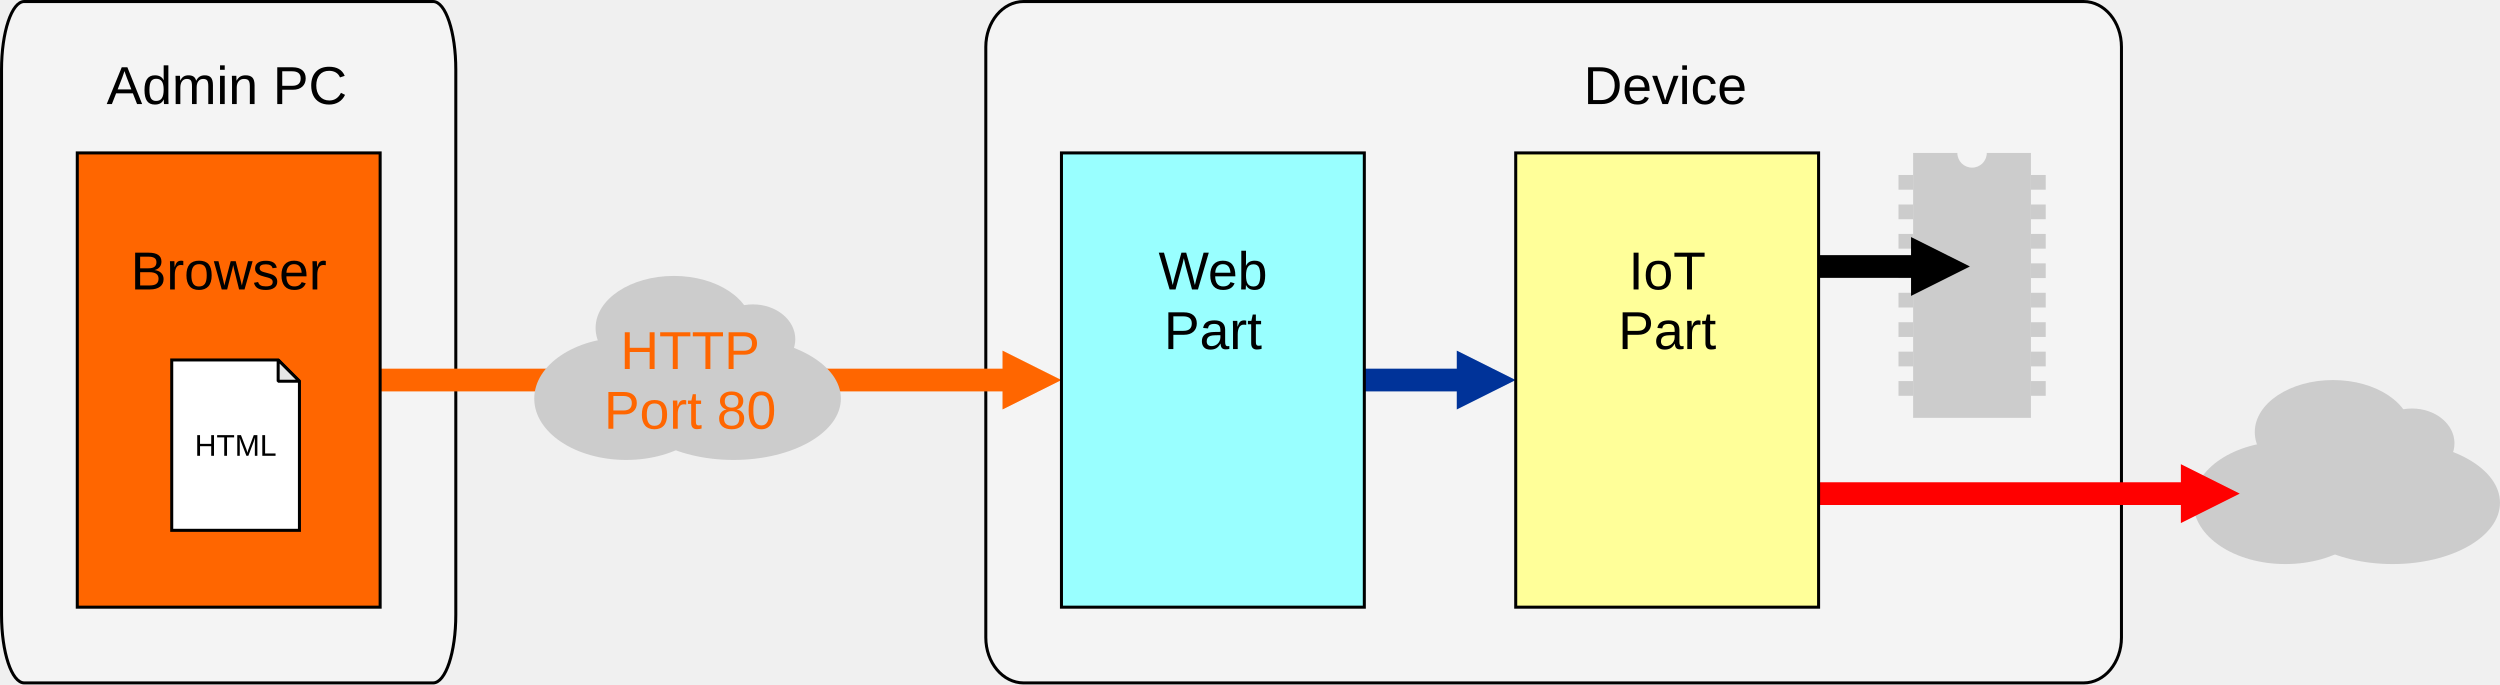
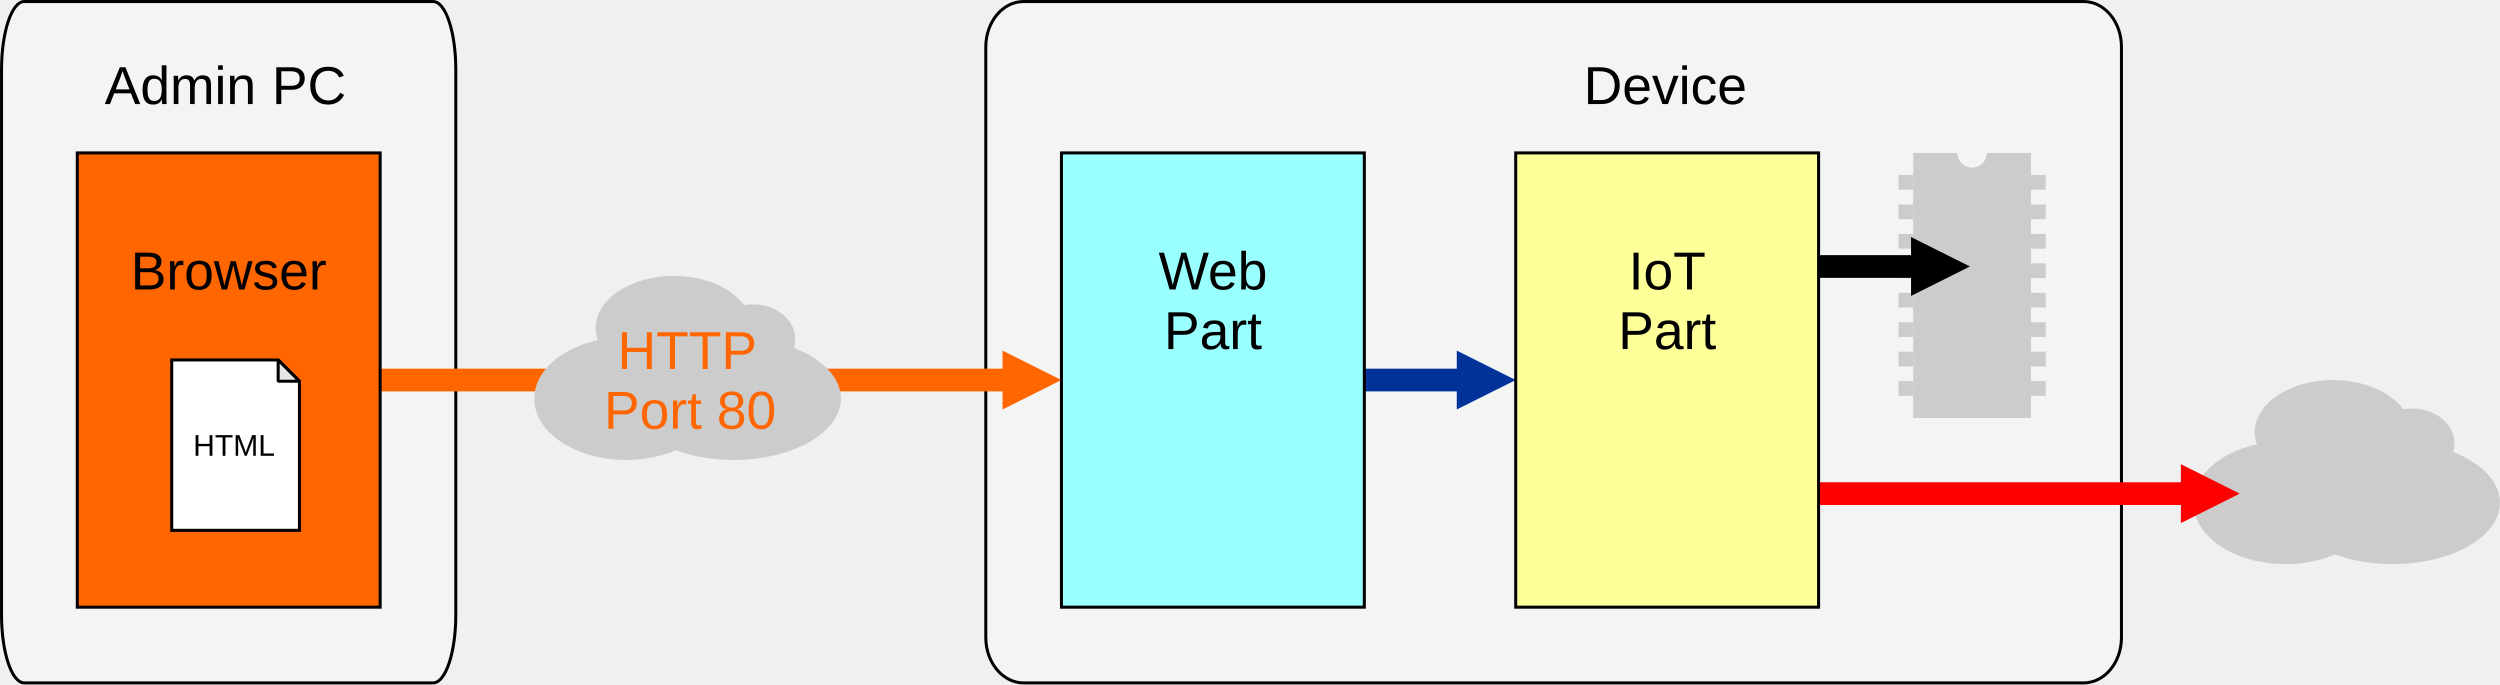
- <svg xmlns="http://www.w3.org/2000/svg" xml:space="preserve" width="165.1mm" height="45.2mm" version="1.0" shape-rendering="geometricPrecision" text-rendering="geometricPrecision" image-rendering="optimizeQuality" fill-rule="evenodd" clip-rule="evenodd" viewBox="0 0 31259 8558">
+ <svg xmlns="http://www.w3.org/2000/svg" xml:space="preserve" width="165.1mm" height="45.2mm" version="1.1" style="shape-rendering:geometricPrecision; text-rendering:geometricPrecision; image-rendering:optimizeQuality; fill-rule:evenodd; clip-rule:evenodd" viewBox="0 0 31259 8558">
+   <defs>
+     <style type="text/css">
+    
+     .str1 {stroke:black;stroke-width:37.867}
+     .str0 {stroke:black;stroke-width:37.867}
+     .str2 {stroke:black;stroke-width:37.867;stroke-linejoin:bevel}
+     .fil8 {fill:black}
+     .fil12 {fill:#99FFFF}
+     .fil3 {fill:#CCCCCC}
+     .fil10 {fill:#E6E6E6}
+     .fil0 {fill:#F4F4F4}
+     .fil7 {fill:#FF6600}
+     .fil4 {fill:#FF6600}
+     .fil11 {fill:#FFFF99}
+     .fil9 {fill:white}
+     .fil6 {fill:black;fill-rule:nonzero}
+     .fil1 {fill:#003399;fill-rule:nonzero}
+     .fil5 {fill:red;fill-rule:nonzero}
+     .fil2 {fill:#FF6600;fill-rule:nonzero}
+     .fnt1 {font-weight:normal;font-size:375.697px;font-family:'Arial'}
+     .fnt0 {font-weight:normal;font-size:667.917px;font-family:'Arial'}
+    
+   </style>
+   </defs>
  <g id="Ebene_x0020_1">
-     <rect fill="#F4F4F4" stroke="black" stroke-width="37.867" x="12326" y="19" width="14200" height="8520" rx="473" ry="568" />
-     <rect fill="#F4F4F4" stroke="black" stroke-width="37.867" x="19" y="19" width="5680" height="8520" rx="284" ry="852" />
+     <rect class="fil0 str0" x="12326" y="19" width="14200" height="8520" rx="473" ry="568" />
+     <rect class="fil0 str0" x="19" y="19" width="5680" height="8520" rx="284" ry="852" />
    <g>
-       <path fill="#003399" fill-rule="nonzero" d="M18225 4894l-1166 0 0 -284 1166 0 0 284zm726 -142l-736 368 0 -736 736 368z" />
+       <path class="fil1" d="M18225 4894l-1166 0 0 -284 1166 0 0 284zm726 -142l-736 368 0 -736 736 368z" />
    </g>
    <g>
-       <path fill="#FF6600" fill-rule="nonzero" d="M12545 4894l-7792 0 0 -284 7792 0 0 284zm726 -142l-736 368 0 -736 736 368z" />
+       <path class="fil2" d="M12545 4894l-7793 0 0 -284 7793 0 0 284zm726 -142l-736 368 0 -736 736 368z" />
    </g>
    <g>
-       <ellipse fill="#CCCCCC" cx="7830" cy="4984" rx="1150" ry="767" />
-       <ellipse fill="#CCCCCC" cx="8425" cy="4101" rx="978" ry="651" />
-       <ellipse fill="#CCCCCC" cx="9172" cy="4984" rx="1342" ry="767" />
-       <ellipse fill="#CCCCCC" cx="9414" cy="4241" rx="530" ry="435" />
+       <ellipse class="fil3" cx="7830" cy="4984" rx="1150" ry="767" />
+       <ellipse class="fil3" cx="8425" cy="4101" rx="978" ry="651" />
+       <ellipse class="fil3" cx="9172" cy="4984" rx="1342" ry="767" />
+       <ellipse class="fil3" cx="9414" cy="4241" rx="530" ry="435" />
    </g>
-     <text x="7757" y="4614" fill="#FF6600" font-weight="normal" font-size="667.917px" font-family="Arial">HTTP</text>
-     <text x="7552" y="5361" fill="#FF6600" font-weight="normal" font-size="667.917px" font-family="Arial">Port 80</text>
+     <text x="7722" y="4614" class="fil4 fnt0">HTTP</text>
+     <text x="7552" y="5361" class="fil4 fnt0">Port 80</text>
    <g>
-       <ellipse fill="#CCCCCC" cx="28576" cy="6286" rx="1150" ry="767" />
-       <ellipse fill="#CCCCCC" cx="29171" cy="5403" rx="978" ry="651" />
-       <ellipse fill="#CCCCCC" cx="29917" cy="6286" rx="1342" ry="767" />
-       <ellipse fill="#CCCCCC" cx="30160" cy="5543" rx="530" ry="435" />
+       <ellipse class="fil3" cx="28576" cy="6286" rx="1150" ry="767" />
+       <ellipse class="fil3" cx="29171" cy="5403" rx="978" ry="651" />
+       <ellipse class="fil3" cx="29917" cy="6286" rx="1342" ry="767" />
+       <ellipse class="fil3" cx="30160" cy="5543" rx="530" ry="435" />
    </g>
    <g>
-       <path fill="red" fill-rule="nonzero" d="M27279 6314l-4540 0 0 -284 4540 0 0 284zm726 -142l-736 368 0 -736 736 368z" />
+       <path class="fil5" d="M27279 6314l-4540 0 0 -284 4540 0 0 284zm726 -142l-736 368 0 -736 736 368z" />
    </g>
    <g>
-       <rect fill="#CCCCCC" x="23738" y="2188" width="184" height="184" />
-       <rect fill="#CCCCCC" x="23738" y="2557" width="184" height="184" />
-       <rect fill="#CCCCCC" x="23738" y="2925" width="184" height="184" />
-       <rect fill="#CCCCCC" x="23738" y="3293" width="184" height="184" />
-       <rect fill="#CCCCCC" x="23738" y="3661" width="184" height="184" />
-       <rect fill="#CCCCCC" x="23738" y="4029" width="184" height="184" />
-       <rect fill="#CCCCCC" x="23738" y="4397" width="184" height="184" />
-       <rect fill="#CCCCCC" x="23738" y="4765" width="184" height="184" />
-       <rect fill="#CCCCCC" x="25395" y="2557" width="184" height="184" />
-       <rect fill="#CCCCCC" x="25395" y="2925" width="184" height="184" />
-       <rect fill="#CCCCCC" x="25395" y="3293" width="184" height="184" />
-       <rect fill="#CCCCCC" x="25395" y="3661" width="184" height="184" />
-       <rect fill="#CCCCCC" x="25395" y="4029" width="184" height="184" />
-       <rect fill="#CCCCCC" x="25395" y="4397" width="184" height="184" />
-       <rect fill="#CCCCCC" x="25395" y="4765" width="184" height="184" />
-       <rect fill="#CCCCCC" x="25395" y="2188" width="184" height="184" />
-       <path fill="#CCCCCC" d="M23922 1912l552 0c0,102 82,184 184,184 102,0 184,-82 184,-184l552 0 0 3313 -1473 0 0 -3313z" />
+       <rect class="fil3" x="23738" y="2188" width="184" height="184" />
+       <rect class="fil3" x="23738" y="2557" width="184" height="184" />
+       <rect class="fil3" x="23738" y="2925" width="184" height="184" />
+       <rect class="fil3" x="23738" y="3293" width="184" height="184" />
+       <rect class="fil3" x="23738" y="3661" width="184" height="184" />
+       <rect class="fil3" x="23738" y="4029" width="184" height="184" />
+       <rect class="fil3" x="23738" y="4397" width="184" height="184" />
+       <rect class="fil3" x="23738" y="4765" width="184" height="184" />
+       <rect class="fil3" x="25395" y="2557" width="184" height="184" />
+       <rect class="fil3" x="25395" y="2925" width="184" height="184" />
+       <rect class="fil3" x="25395" y="3293" width="184" height="184" />
+       <rect class="fil3" x="25395" y="3661" width="184" height="184" />
+       <rect class="fil3" x="25395" y="4029" width="184" height="184" />
+       <rect class="fil3" x="25395" y="4397" width="184" height="184" />
+       <rect class="fil3" x="25395" y="4765" width="184" height="184" />
+       <rect class="fil3" x="25395" y="2188" width="184" height="184" />
+       <path class="fil3" d="M23922 1912l553 0c0,102 82,184 184,184 101,0 184,-82 184,-184l552 0 0 3314 -1473 0 0 -3314z" />
    </g>
    <g>
-       <path fill="black" fill-rule="nonzero" d="M23905 3474l-1166 0 0 -284 1166 0 0 284zm726 -142l-736 368 0 -736 736 368z" />
+       <path class="fil6" d="M23905 3474l-1166 0 0 -284 1166 0 0 284zm726 -142l-736 368 0 -736 736 368z" />
    </g>
-     <rect fill="#FF6600" stroke="black" stroke-width="37.867" x="966" y="1912" width="3787" height="5680" />
-     <text x="1635" y="3619" fill="black" font-weight="normal" font-size="667.917px" font-family="Arial">Browser</text>
-     <text x="1333" y="1301" fill="black" font-weight="normal" font-size="667.917px" font-family="Arial">Admin PC</text>
+     <rect class="fil7 str1" x="966" y="1912" width="3787" height="5680" />
+     <text x="1635" y="3619" class="fil8 fnt0">Browser</text>
+     <text x="1309" y="1301" class="fil8 fnt0">Admin </text>
+     <text x="3400" y="1301" class="fil8 fnt0">PC</text>
    <g>
-       <polygon fill="white" stroke="black" stroke-width="37.867" points="2147,4501 3478,4501 3744,4767 3744,6631 2147,6631 " />
-       <polygon fill="#E6E6E6" stroke="black" stroke-width="37.867" stroke-linejoin="bevel" points="3478,4767 3478,4501 3744,4767 " />
+       <polygon class="fil9 str1" points="2147,4501 3478,4501 3744,4767 3744,6631 2147,6631 " />
+       <polygon class="fil10 str2" points="3478,4767 3478,4501 3744,4767 " />
    </g>
-     <text x="2435" y="5699" fill="black" font-weight="normal" font-size="375.697px" font-family="Arial">HTML</text>
-     <rect fill="#FFFF99" stroke="black" stroke-width="37.867" x="18952" y="1912" width="3787" height="5680" />
-     <text x="20364" y="3619" fill="black" font-weight="normal" font-size="667.917px" font-family="Arial">IoT</text>
-     <text x="20234" y="4365" fill="black" font-weight="normal" font-size="667.917px" font-family="Arial">Part</text>
-     <text x="19802" y="1301" fill="black" font-weight="normal" font-size="667.917px" font-family="Arial">Device</text>
-     <rect fill="#99FFFF" stroke="black" stroke-width="37.867" x="13272" y="1912" width="3787" height="5680" />
-     <text x="14486" y="3619" fill="black" font-weight="normal" font-size="667.917px" font-family="Arial">Web</text>
-     <text x="14554" y="4365" fill="black" font-weight="normal" font-size="667.917px" font-family="Arial">Part</text>
+     <text x="2415" y="5699" class="fil8 fnt1">HTML</text>
+     <rect class="fil11 str1" x="18952" y="1912" width="3787" height="5680" />
+     <text x="20364" y="3619" class="fil8 fnt0">IoT</text>
+     <text x="20234" y="4365" class="fil8 fnt0">Part</text>
+     <text x="19802" y="1301" class="fil8 fnt0">Device</text>
+     <rect class="fil12 str1" x="13272" y="1912" width="3787" height="5680" />
+     <text x="14486" y="3619" class="fil8 fnt0">Web</text>
+     <text x="14554" y="4365" class="fil8 fnt0">Part</text>
  </g>
</svg>
